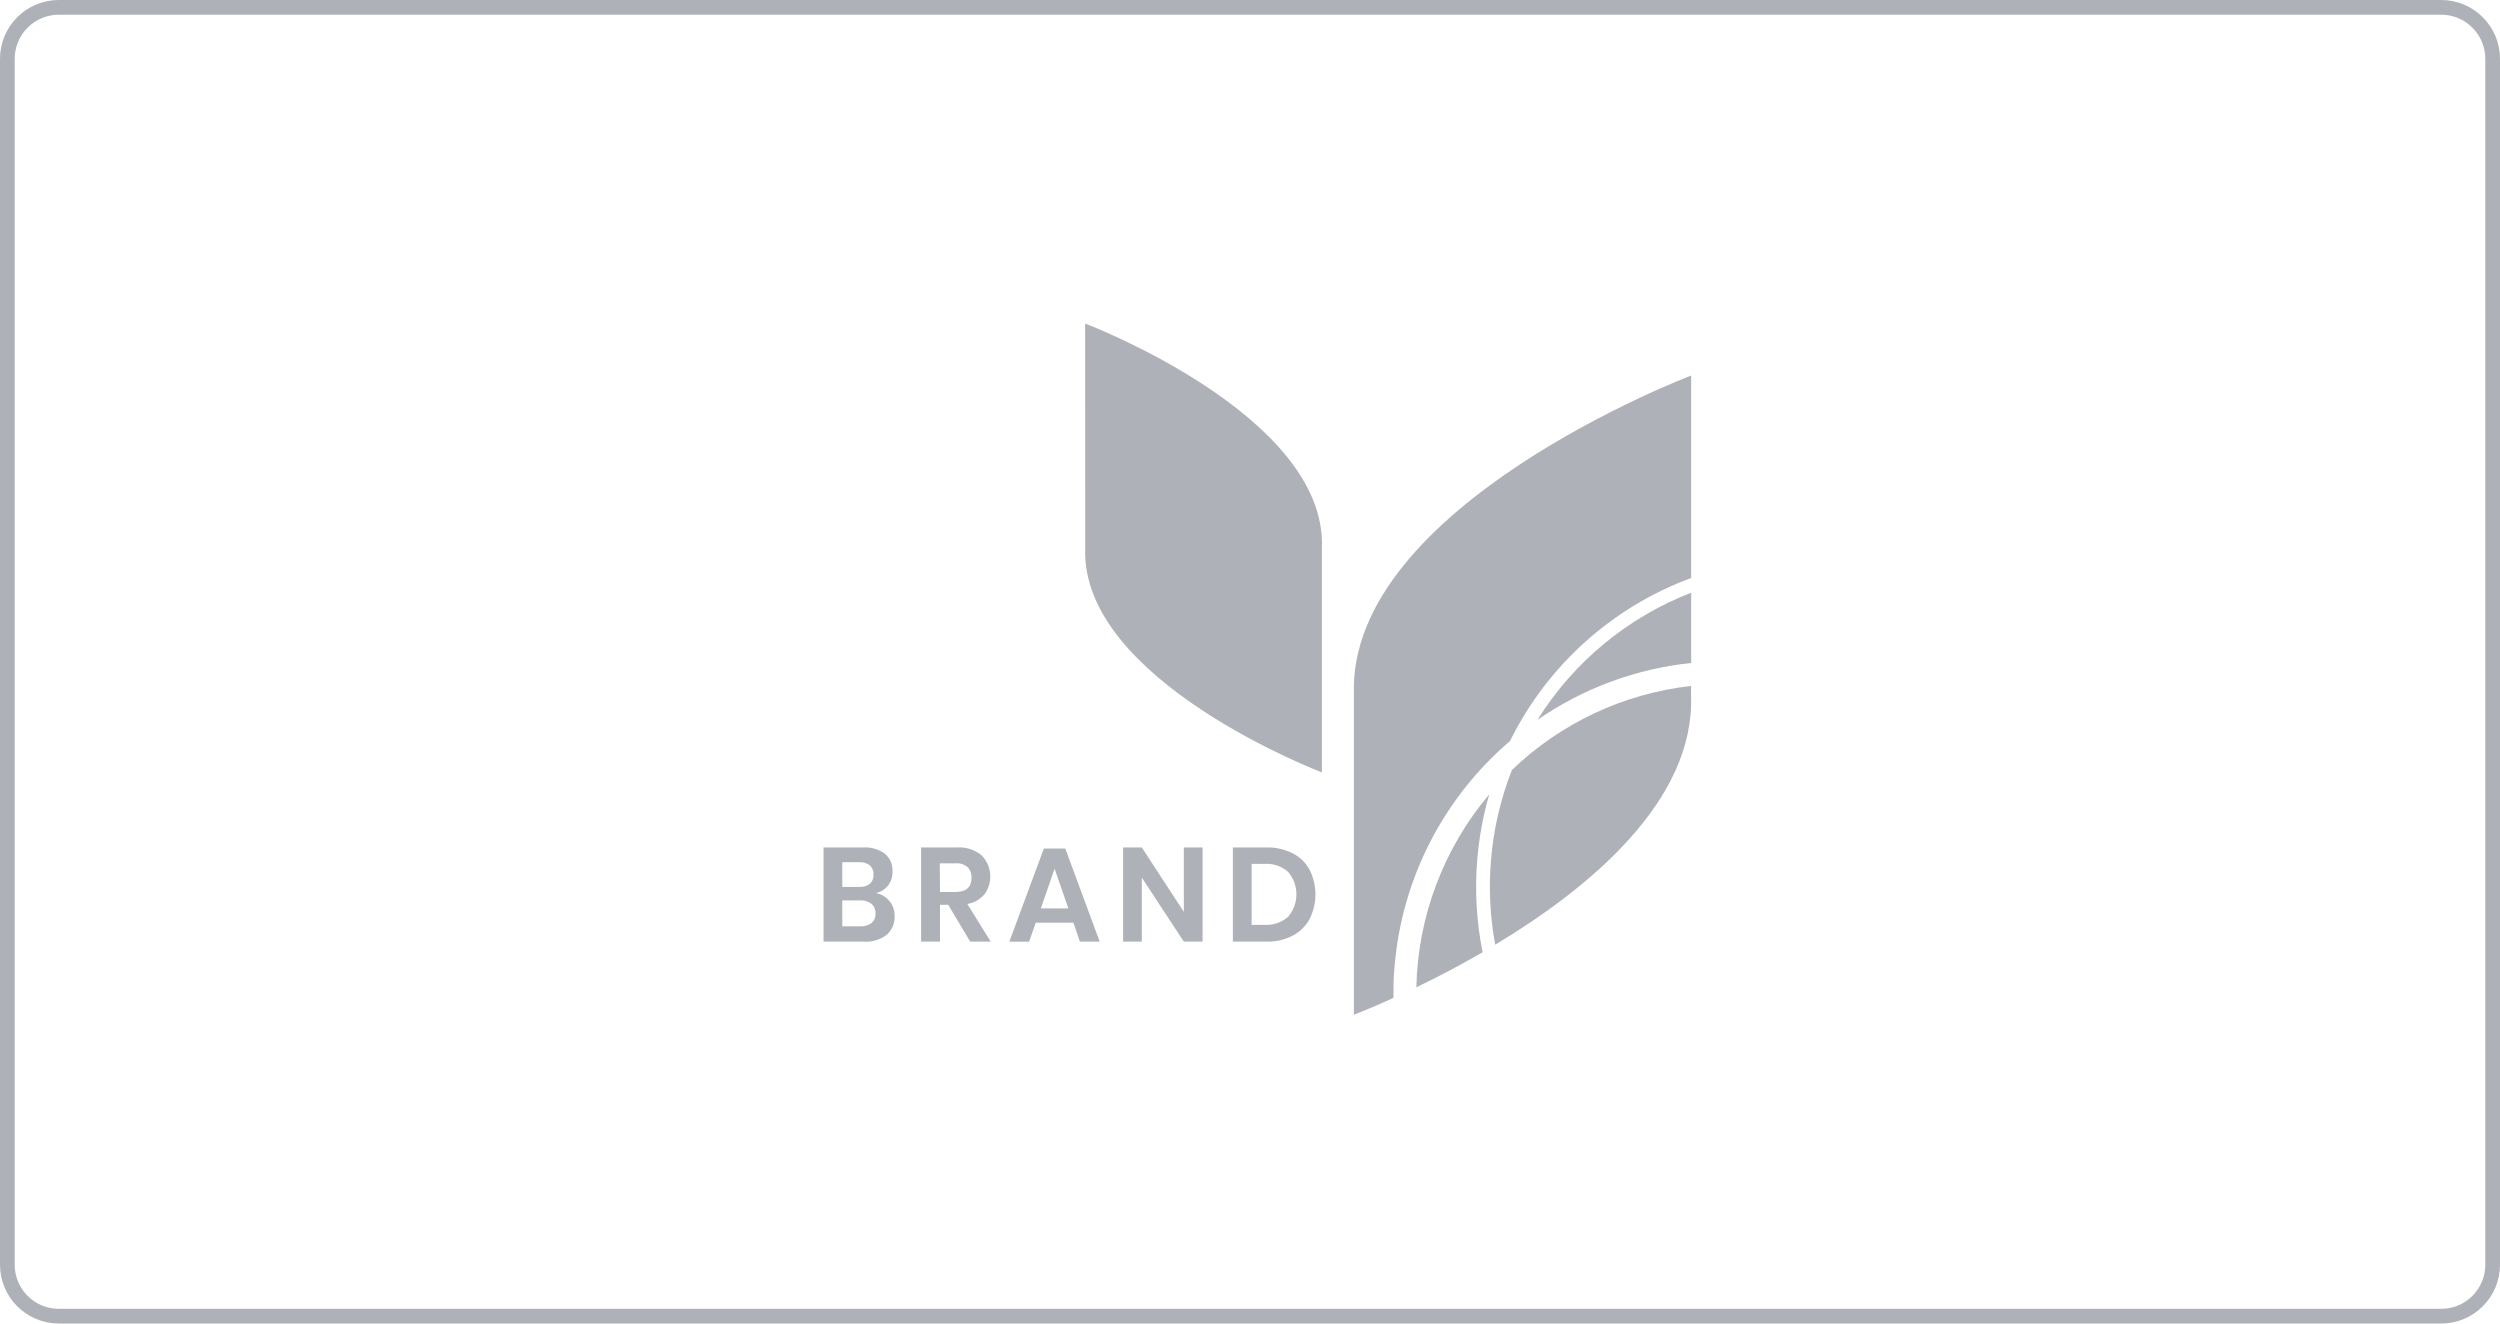
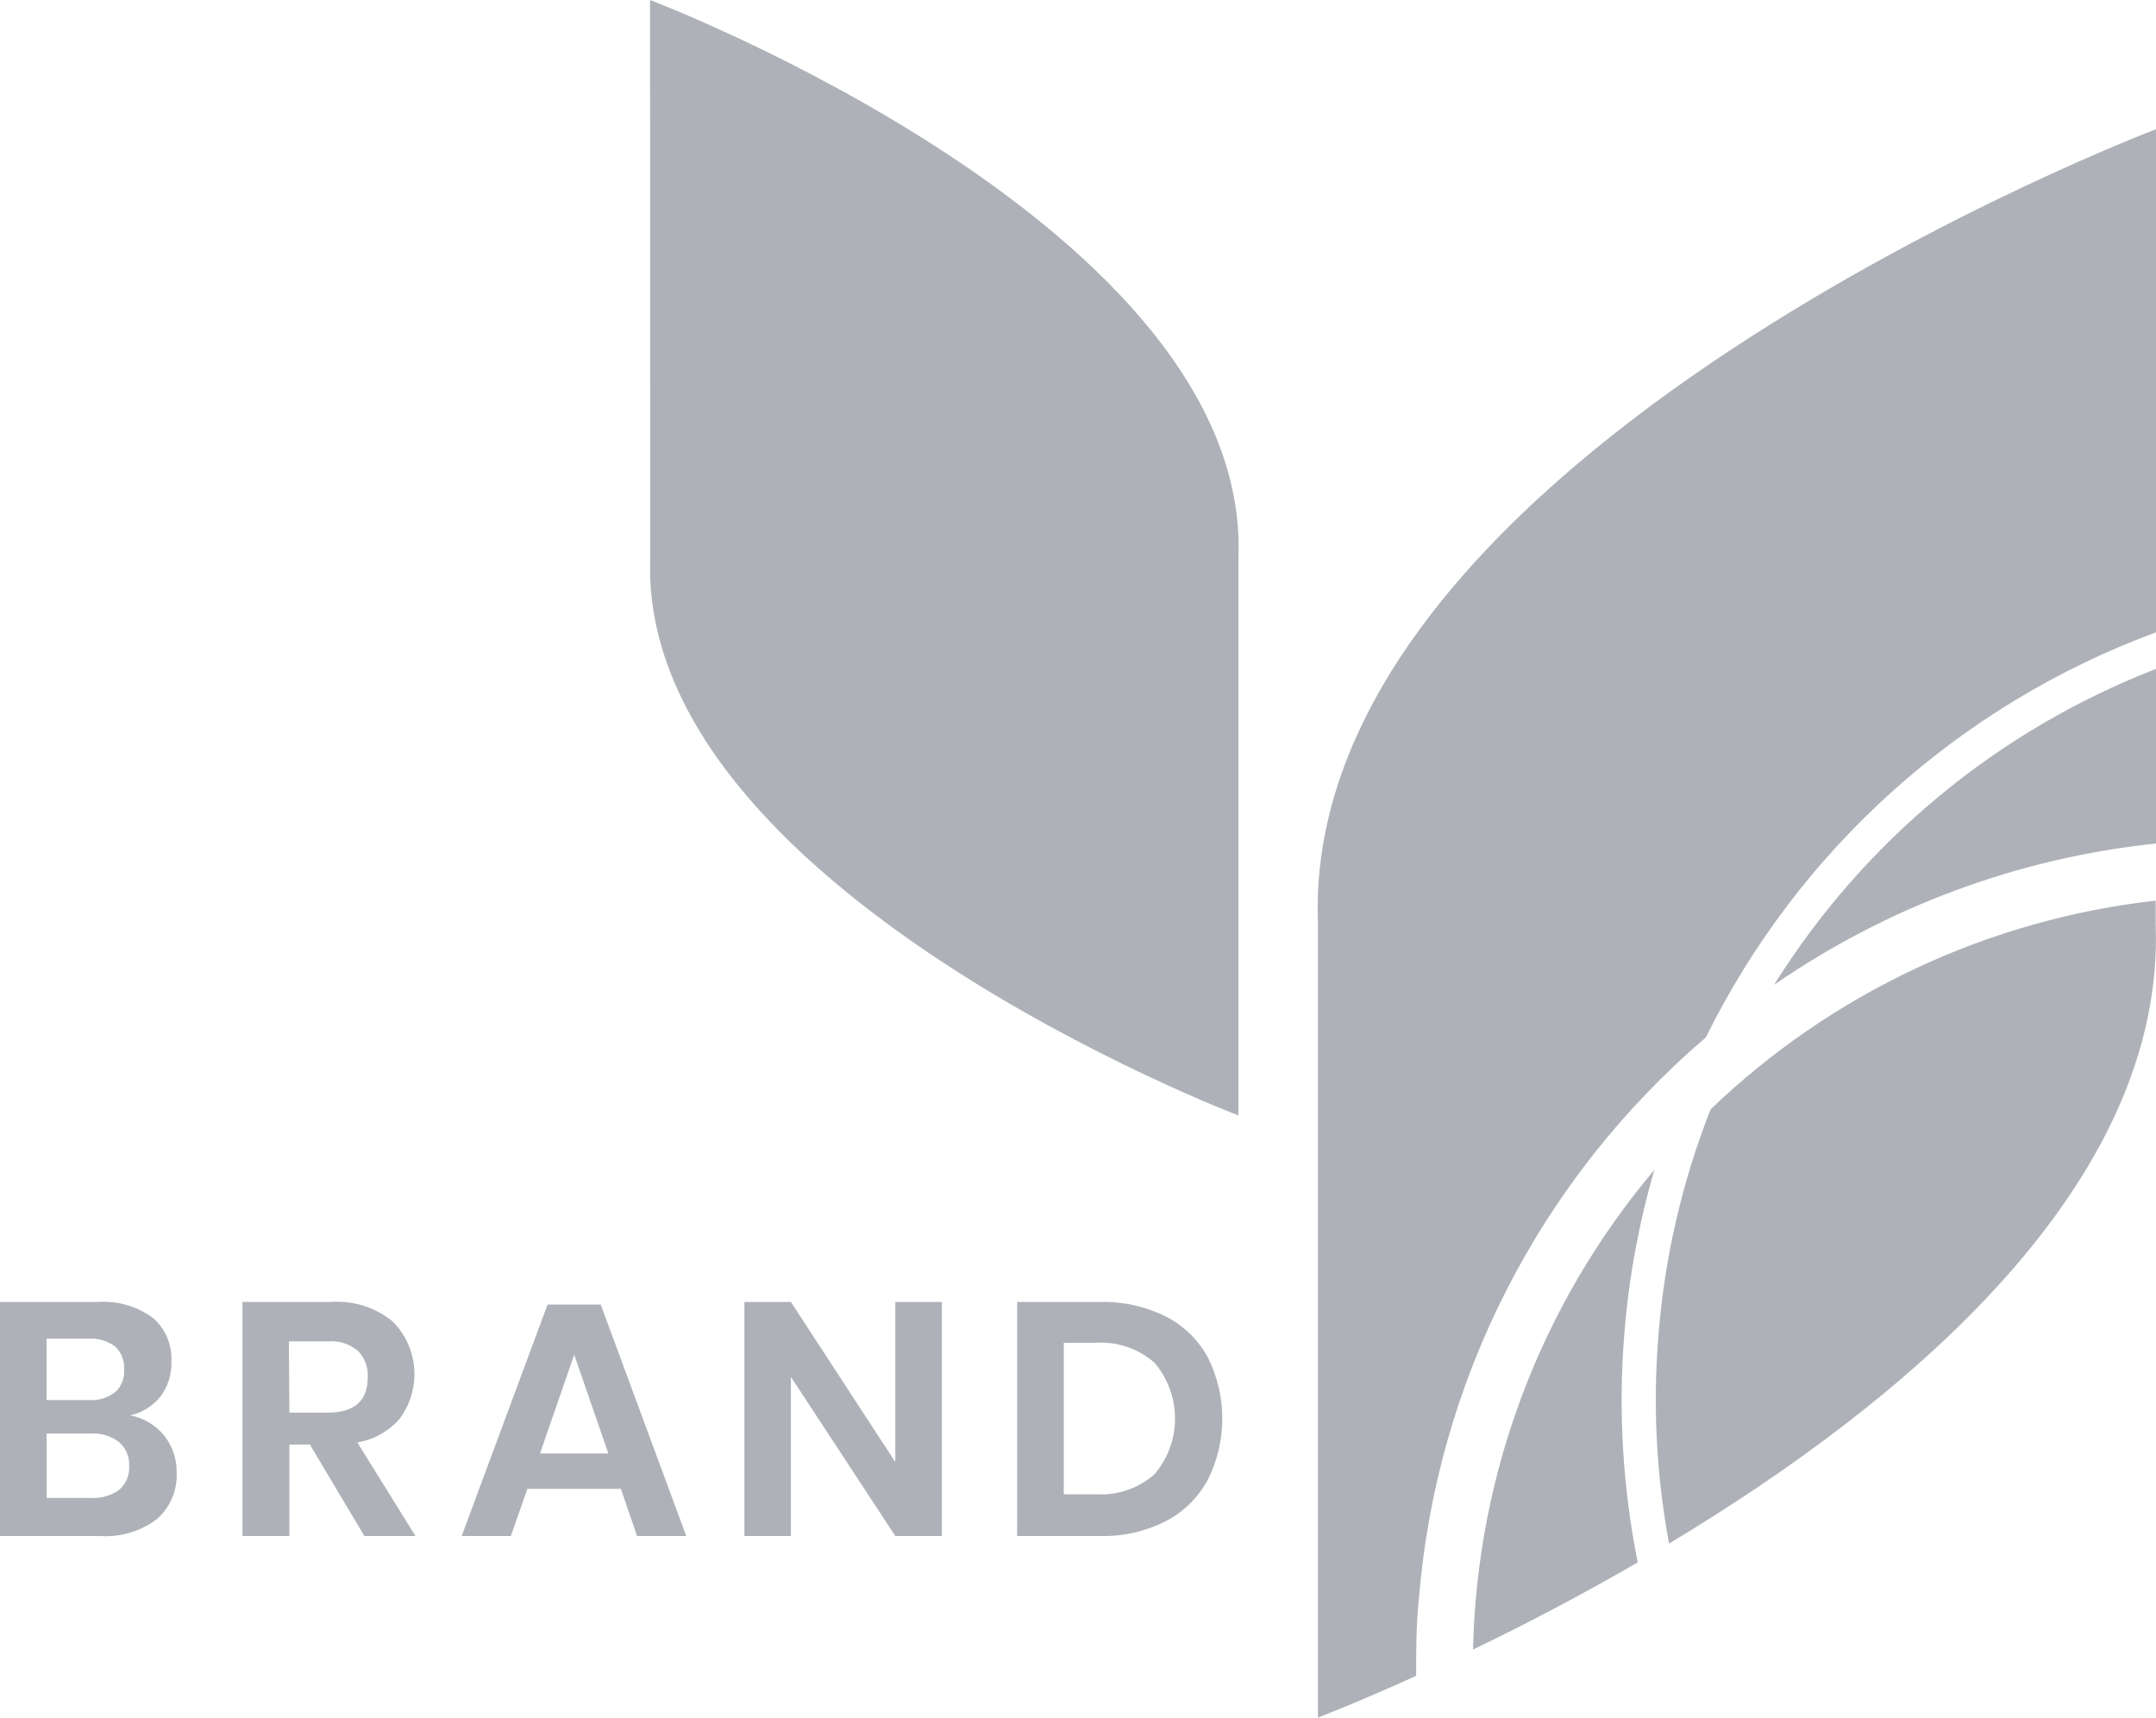
- <svg xmlns="http://www.w3.org/2000/svg" width="170" height="90" fill="none">
-   <rect x=".5" y=".5" width="169" height="89" rx="3.5" stroke="#AFB1B8" />
-   <path d="M60.488 61.278c.23.285.352.643.346 1.01a1.605 1.605 0 01-.537 1.277c-.446.339-1 .504-1.558.466H56v-6.405h2.683a2.284 2.284 0 011.487.426 1.464 1.464 0 01.52 1.198c.016.353-.095.7-.311.98-.209.254-.496.43-.817.5.364.067.692.26.926.548zm-3.213-.967h1.147c.26.02.519-.056.729-.213a.76.76 0 00.246-.626.788.788 0 00-.243-.626 1.105 1.105 0 00-.751-.215h-1.128v1.68zm1.988 2.456a.794.794 0 00.271-.65.81.81 0 00-.277-.658 1.181 1.181 0 00-.78-.231h-1.202v1.761h1.218c.274.016.546-.062.77-.222zM65.972 64.031l-1.492-2.503h-.561v2.503h-1.284v-6.405h2.43a2.39 2.39 0 011.693.545 2.048 2.048 0 01.18 2.65c-.3.345-.709.575-1.159.65l1.59 2.56h-1.397zm-2.053-3.376h1.05c.73 0 1.094-.323 1.094-.97a.955.955 0 00-.268-.72 1.134 1.134 0 00-.826-.26h-1.063l.013 1.95zM72.99 62.742h-2.558l-.452 1.29h-1.346l2.35-6.334h1.455l2.34 6.333h-1.346l-.442-1.289zm-.342-.97l-.935-2.703-.935 2.703h1.87zM81.776 64.031H80.5l-2.857-4.355v4.355h-1.272v-6.405h1.272l2.857 4.38v-4.38h1.275v6.405zM89.05 62.498a2.757 2.757 0 01-1.153 1.13c-.555.281-1.17.42-1.792.403h-2.27v-6.405h2.27a3.816 3.816 0 011.792.395c.487.246.89.636 1.153 1.117a3.735 3.735 0 010 3.36zm-1.459-.153a2.352 2.352 0 000-3.057 2.21 2.21 0 00-1.595-.545h-.885v4.146h.885a2.21 2.21 0 001.595-.544zM73.789 22S90.24 28.236 89.89 37.26v15.263s-16.439-6.24-16.096-15.263L73.789 22zM104.548 48.95A22.486 22.486 0 01115 45.082v-4.778a21.461 21.461 0 00-10.452 8.646z" fill="#AFB1B8" />
-   <path d="M102.681 50.389A22.383 22.383 0 01115 39.303V25.536s-23.43 8.883-22.934 21.733V69s1.044-.396 2.687-1.141c0-.695 0-1.396.075-2.1a22.605 22.605 0 017.853-15.37z" fill="#AFB1B8" />
-   <path d="M100.453 58.462c.123-1.508.397-2.998.819-4.45a21.04 21.04 0 00-4.961 13.126 67.978 67.978 0 004.506-2.384 22.555 22.555 0 01-.364-6.292zM101.384 58.54a21.594 21.594 0 00.29 5.698c6.401-3.846 13.594-9.788 13.317-16.969v-.625a20.967 20.967 0 00-12.179 5.713 21.513 21.513 0 00-1.428 6.183z" fill="#AFB1B8" />
+ <svg xmlns="http://www.w3.org/2000/svg" width="59" height="47" fill="none">
+   <path d="M4.488 39.278c.23.285.352.643.346 1.01a1.604 1.604 0 01-.536 1.277c-.447.339-1 .504-1.559.466H0v-6.405h2.683a2.284 2.284 0 011.487.426 1.464 1.464 0 01.52 1.198c.016.353-.095.7-.311.98-.209.254-.496.43-.817.5.363.067.692.26.926.548zm-3.213-.967H2.42c.261.02.52-.056.73-.213a.761.761 0 00.246-.626.788.788 0 00-.243-.625 1.106 1.106 0 00-.751-.216H1.275v1.68zm1.988 2.456a.796.796 0 00.271-.65.81.81 0 00-.277-.658 1.18 1.18 0 00-.78-.231H1.276v1.761h1.218c.274.016.546-.062.77-.222zM9.972 42.031L8.48 39.528h-.561v2.503H6.635v-6.405h2.43a2.39 2.39 0 011.693.545 2.047 2.047 0 01.18 2.65c-.3.345-.709.575-1.159.65l1.59 2.56H9.972zM7.92 38.655h1.05c.73 0 1.094-.323 1.094-.97a.956.956 0 00-.268-.72 1.135 1.135 0 00-.826-.26H7.906l.013 1.95zM16.99 40.742h-2.558l-.452 1.29h-1.346l2.35-6.334h1.455l2.34 6.333h-1.346l-.442-1.289zm-.342-.97l-.935-2.703-.935 2.703h1.87zM25.776 42.031H24.5l-2.857-4.355v4.355h-1.272v-6.405h1.272l2.857 4.38v-4.38h1.275v6.405zM33.05 40.498a2.757 2.757 0 01-1.153 1.13c-.555.281-1.17.42-1.792.403h-2.27v-6.405h2.27a3.816 3.816 0 011.792.395c.488.246.89.636 1.153 1.117a3.735 3.735 0 010 3.36zm-1.459-.153a2.352 2.352 0 000-3.057 2.21 2.21 0 00-1.595-.545h-.885v4.146h.885a2.21 2.21 0 001.595-.544zM17.789 0S34.24 6.236 33.89 15.26v15.263s-16.439-6.24-16.096-15.263L17.789 0zM48.548 26.95A22.486 22.486 0 0159 23.082v-4.778a21.467 21.467 0 00-10.452 8.646z" fill="#AFB1B8" />
+   <path d="M46.68 28.389A22.382 22.382 0 0159 17.303V3.536s-23.43 8.883-22.934 21.733V47s1.044-.397 2.687-1.142c0-.695 0-1.395.075-2.1A22.606 22.606 0 0146.68 28.39z" fill="#AFB1B8" />
+   <path d="M44.453 36.462c.123-1.507.397-2.998.82-4.45a21.04 21.04 0 00-4.962 13.126 68.003 68.003 0 004.506-2.384 22.577 22.577 0 01-.364-6.292zM45.384 36.54a21.585 21.585 0 00.29 5.698c6.401-3.846 13.594-9.788 13.317-16.968v-.626a20.972 20.972 0 00-12.18 5.713 21.496 21.496 0 00-1.427 6.183z" fill="#AFB1B8" />
</svg>
